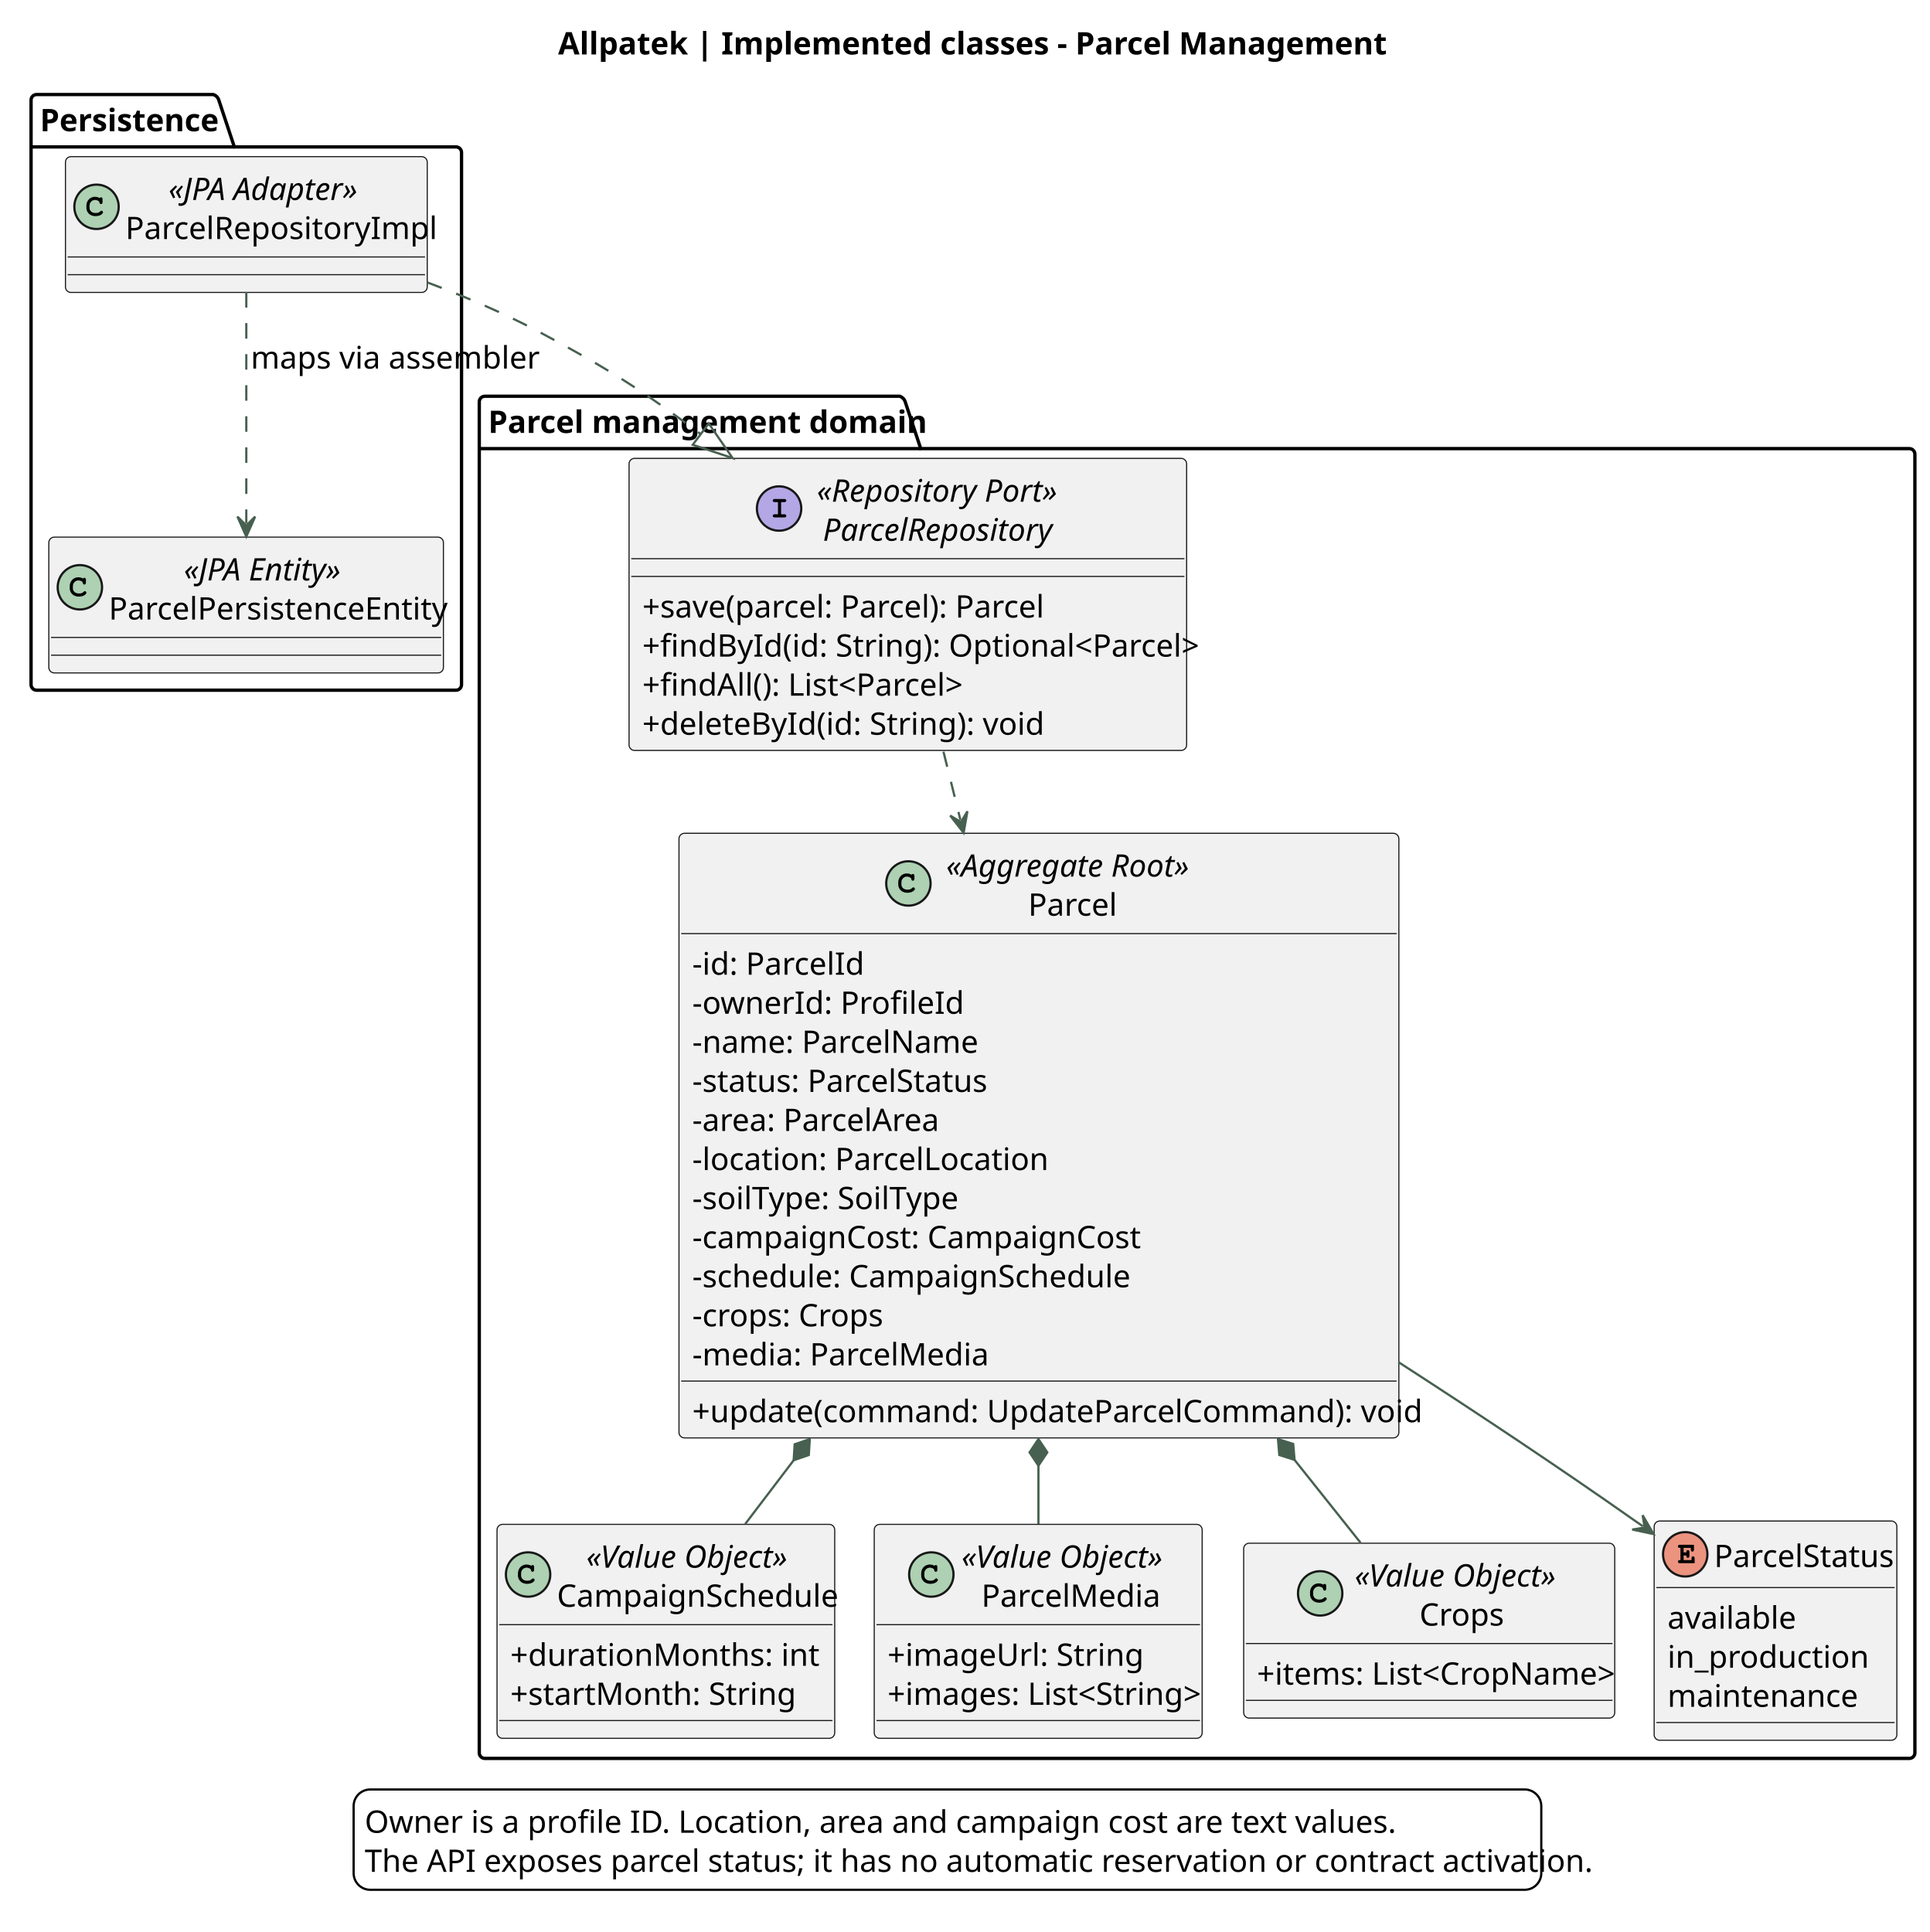
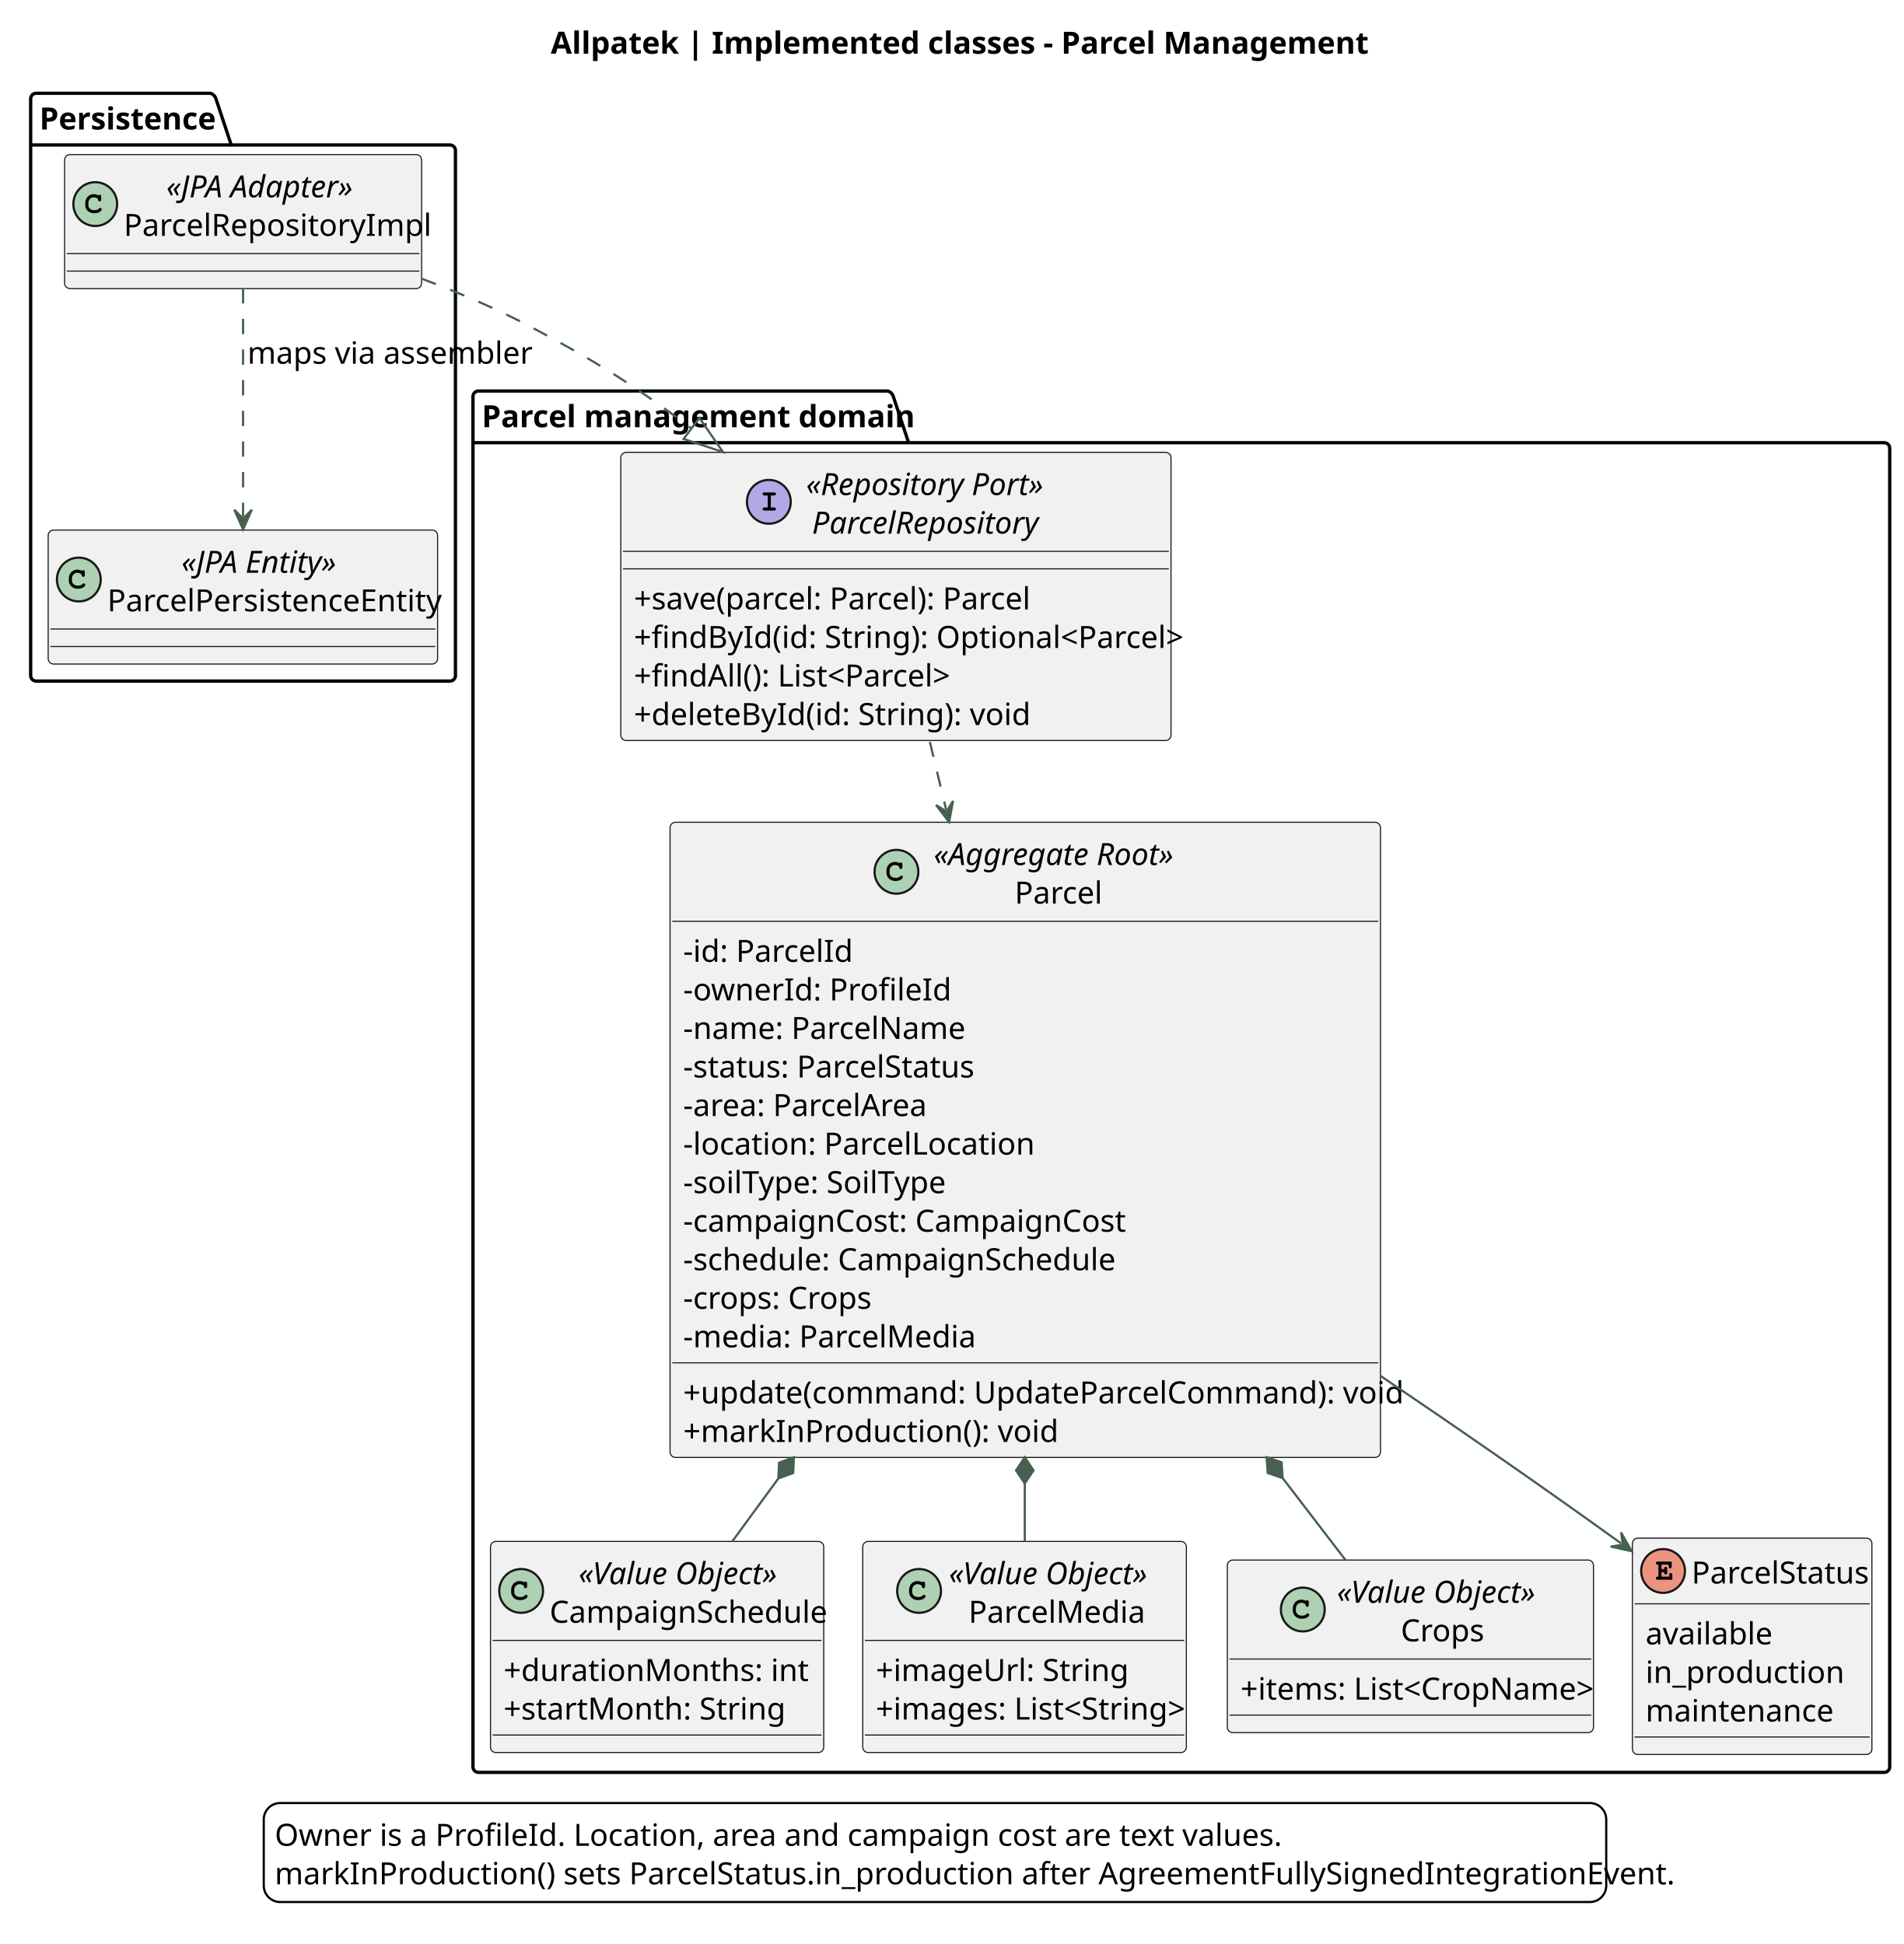
- <svg xmlns="http://www.w3.org/2000/svg" contentStyleType="text/css" data-diagram-type="CLASS" height="1270.208px" preserveAspectRatio="none" style="width:1268px;height:1270px;background:#FFFFFF;" version="1.1" viewBox="0 0 1268 1270" width="1268.75px" zoomAndPan="magnify">
+ <svg xmlns="http://www.w3.org/2000/svg" contentStyleType="text/css" data-diagram-type="CLASS" height="1295px" preserveAspectRatio="none" style="width:1268px;height:1295px;background:#FFFFFF;" version="1.1" viewBox="0 0 1268 1295" width="1268.75px" zoomAndPan="magnify">
  <defs />
  <g>
    <g class="title" data-source-line="9">
      <text fill="#000000" font-family="sans-serif" font-size="20.417" font-weight="bold" lengthAdjust="spacing" textLength="511.792" x="366.812" y="35.778">Allpatek | Implemented classes - Parcel Management</text>
    </g>
    <g class="cluster" data-qualified-name="Parcel management domain" data-source-line="12" id="ent0002">
-       <path d="M318.646,260.472 L591.283,260.472 A5.469,5.469 0 0 1 594.929,264.118 L605.137,294.902 L1254.896,294.902 A3.646,3.646 0 0 1 1258.542,298.548 L1258.542,1152.243 A3.646,3.646 0 0 1 1254.896,1155.889 L318.646,1155.889 A3.646,3.646 0 0 1 315,1152.243 L315,264.118 A3.646,3.646 0 0 1 318.646,260.472" fill="none" style="stroke:#000000;stroke-width:2.188;" />
+       <path d="M318.646,260.472 L591.283,260.472 A5.469,5.469 0 0 1 594.929,264.118 L605.137,294.902 L1254.896,294.902 A3.646,3.646 0 0 1 1258.542,298.548 L1258.542,1177.034 A3.646,3.646 0 0 1 1254.896,1180.68 L318.646,1180.68 A3.646,3.646 0 0 1 315,1177.034 L315,264.118 A3.646,3.646 0 0 1 318.646,260.472" fill="none" style="stroke:#000000;stroke-width:2.188;" />
      <line style="stroke:#000000;stroke-width:2.188;" x1="315" x2="605.137" y1="294.902" y2="294.902" />
      <text fill="#000000" font-family="sans-serif" font-size="20.417" font-weight="bold" lengthAdjust="spacing" textLength="271.179" x="320.833" y="284.583">Parcel management domain</text>
    </g>
-     <g class="cluster" data-qualified-name="Persistence" data-source-line="62" id="ent0014">
+     <g class="cluster" data-qualified-name="Persistence" data-source-line="63" id="ent0014">
      <path d="M24.062,62.139 L140.155,62.139 A5.469,5.469 0 0 1 143.801,65.784 L154.009,96.569 L299.688,96.569 A3.646,3.646 0 0 1 303.333,100.215 L303.333,450.055 A3.646,3.646 0 0 1 299.688,453.701 L24.062,453.701 A3.646,3.646 0 0 1 20.417,450.055 L20.417,65.784 A3.646,3.646 0 0 1 24.062,62.139" fill="none" style="stroke:#000000;stroke-width:2.188;" />
      <line style="stroke:#000000;stroke-width:2.188;" x1="20.417" x2="154.009" y1="96.569" y2="96.569" />
      <text fill="#000000" font-family="sans-serif" font-size="20.417" font-weight="bold" lengthAdjust="spacing" textLength="114.634" x="26.25" y="86.25">Persistence</text>
    </g>
    <g class="entity" data-qualified-name="Parcel management domain.Parcel" data-source-line="13" id="ent0003">
-       <rect fill="#F1F1F1" height="397.441" rx="3.646" ry="3.646" style="stroke:#181818;stroke-width:0.729;" width="473.137" x="446.25" y="547.764" />
+       <rect fill="#F1F1F1" height="423.122" rx="3.646" ry="3.646" style="stroke:#181818;stroke-width:0.729;" width="473.137" x="446.25" y="547.764" />
      <ellipse cx="597.039" cy="580.736" fill="#ADD1B2" rx="14.583" ry="14.583" style="stroke:#181818;stroke-width:1.458;" />
      <path d="M599.09,574.994 Q599.272,574.743 599.5,574.629 Q599.727,574.492 599.978,574.492 Q600.434,574.492 600.707,574.811 Q601.004,575.107 601.004,575.837 L601.004,577.568 Q601.004,578.32 600.707,578.639 Q600.434,578.936 599.978,578.936 Q599.568,578.936 599.317,578.708 Q599.067,578.48 598.953,577.865 Q598.884,577.432 598.679,577.204 Q598.269,576.748 597.517,576.497 Q596.788,576.224 596.059,576.224 Q595.147,576.224 594.373,576.634 Q593.598,577.021 593.005,577.933 Q592.436,578.822 592.436,580.052 L592.436,581.374 Q592.436,582.855 593.507,583.835 Q594.578,584.814 596.469,584.814 Q597.608,584.814 598.406,584.518 Q598.862,584.336 599.386,583.812 Q599.705,583.493 599.864,583.402 Q600.047,583.288 600.274,583.288 Q600.684,583.288 601.004,583.607 Q601.322,583.926 601.322,584.336 Q601.322,584.746 600.89,585.225 Q600.274,585.931 599.317,586.318 Q598.041,586.865 596.492,586.865 Q594.669,586.865 593.211,586.113 Q592.048,585.521 591.205,584.245 Q590.385,582.946 590.385,581.419 L590.385,580.029 Q590.385,578.434 591.114,577.067 Q591.866,575.677 593.188,574.925 Q594.509,574.173 595.968,574.173 Q596.856,574.173 597.631,574.378 Q598.406,574.583 599.09,574.994 Z " fill="#000000" />
      <text fill="#000000" font-family="sans-serif" font-size="20.417" font-style="italic" lengthAdjust="spacing" textLength="165.726" x="621.83" y="576.25">«Aggregate Root»</text>
      <text fill="#000000" font-family="sans-serif" font-size="20.417" lengthAdjust="spacing" textLength="57.87" x="675.758" y="601.93">Parcel</text>
      <line style="stroke:#181818;stroke-width:0.729;" x1="447.708" x2="917.928" y1="613.708" y2="613.708" />
      <text fill="#000000" font-family="sans-serif" font-size="20.417" lengthAdjust="spacing" textLength="108.932" x="455" y="640.735">-id: ParcelId</text>
      <text fill="#000000" font-family="sans-serif" font-size="20.417" lengthAdjust="spacing" textLength="165.676" x="455" y="666.416">-ownerId: ProfileId</text>
      <text fill="#000000" font-family="sans-serif" font-size="20.417" lengthAdjust="spacing" textLength="181.547" x="455" y="692.096">-name: ParcelName</text>
      <text fill="#000000" font-family="sans-serif" font-size="20.417" lengthAdjust="spacing" textLength="188.366" x="455" y="717.776">-status: ParcelStatus</text>
      <text fill="#000000" font-family="sans-serif" font-size="20.417" lengthAdjust="spacing" textLength="160.004" x="455" y="743.457">-area: ParcelArea</text>
      <text fill="#000000" font-family="sans-serif" font-size="20.417" lengthAdjust="spacing" textLength="223.577" x="455" y="769.137">-location: ParcelLocation</text>
      <text fill="#000000" font-family="sans-serif" font-size="20.417" lengthAdjust="spacing" textLength="173.601" x="455" y="794.817">-soilType: SoilType</text>
      <text fill="#000000" font-family="sans-serif" font-size="20.417" lengthAdjust="spacing" textLength="283.69" x="455" y="820.498">-campaignCost: CampaignCost</text>
      <text fill="#000000" font-family="sans-serif" font-size="20.417" lengthAdjust="spacing" textLength="278.067" x="455" y="846.178">-schedule: CampaignSchedule</text>
      <text fill="#000000" font-family="sans-serif" font-size="20.417" lengthAdjust="spacing" textLength="122.53" x="455" y="871.858">-crops: Crops</text>
      <text fill="#000000" font-family="sans-serif" font-size="20.417" lengthAdjust="spacing" textLength="187.229" x="455" y="897.539">-media: ParcelMedia</text>
      <line style="stroke:#181818;stroke-width:0.729;" x1="447.708" x2="917.928" y1="907.858" y2="907.858" />
      <text fill="#000000" font-family="sans-serif" font-size="20.417" lengthAdjust="spacing" textLength="455.637" x="455" y="934.886">+update(command: UpdateParcelCommand): void</text>
+       <text fill="#000000" font-family="sans-serif" font-size="20.417" lengthAdjust="spacing" textLength="234.323" x="455" y="960.566">+markInProduction(): void</text>
    </g>
-     <g class="entity" data-qualified-name="Parcel management domain.CampaignSchedule" data-source-line="28" id="ent0004">
-       <rect fill="#F1F1F1" height="140.638" rx="3.646" ry="3.646" style="stroke:#181818;stroke-width:0.729;" width="221.947" x="326.667" y="1002.034" />
-       <ellipse cx="347.083" cy="1035.006" fill="#ADD1B2" rx="14.583" ry="14.583" style="stroke:#181818;stroke-width:1.458;" />
-       <path d="M349.134,1029.264 Q349.316,1029.014 349.544,1028.9 Q349.772,1028.763 350.023,1028.763 Q350.478,1028.763 350.752,1029.082 Q351.048,1029.378 351.048,1030.107 L351.048,1031.839 Q351.048,1032.591 350.752,1032.91 Q350.478,1033.206 350.023,1033.206 Q349.613,1033.206 349.362,1032.978 Q349.111,1032.751 348.997,1032.135 Q348.929,1031.703 348.724,1031.475 Q348.314,1031.019 347.562,1030.768 Q346.833,1030.495 346.103,1030.495 Q345.192,1030.495 344.417,1030.905 Q343.643,1031.292 343.05,1032.204 Q342.481,1033.092 342.481,1034.323 L342.481,1035.645 Q342.481,1037.126 343.551,1038.105 Q344.622,1039.085 346.514,1039.085 Q347.653,1039.085 348.45,1038.789 Q348.906,1038.607 349.43,1038.083 Q349.749,1037.764 349.909,1037.672 Q350.091,1037.559 350.319,1037.559 Q350.729,1037.559 351.048,1037.878 Q351.367,1038.197 351.367,1038.607 Q351.367,1039.017 350.934,1039.495 Q350.319,1040.202 349.362,1040.589 Q348.086,1041.136 346.536,1041.136 Q344.714,1041.136 343.255,1040.384 Q342.093,1039.792 341.25,1038.516 Q340.43,1037.217 340.43,1035.69 L340.43,1034.3 Q340.43,1032.705 341.159,1031.338 Q341.911,1029.948 343.232,1029.196 Q344.554,1028.444 346.012,1028.444 Q346.901,1028.444 347.676,1028.649 Q348.45,1028.854 349.134,1029.264 Z " fill="#000000" />
-       <text fill="#000000" font-family="sans-serif" font-size="20.417" font-style="italic" lengthAdjust="spacing" textLength="139.607" x="385.337" y="1030.52">«Value Object»</text>
-       <text fill="#000000" font-family="sans-serif" font-size="20.417" lengthAdjust="spacing" textLength="178.197" x="366.042" y="1056.201">CampaignSchedule</text>
-       <line style="stroke:#181818;stroke-width:0.729;" x1="328.125" x2="547.156" y1="1067.978" y2="1067.978" />
-       <text fill="#000000" font-family="sans-serif" font-size="20.417" lengthAdjust="spacing" textLength="185.564" x="335.417" y="1095.006">+durationMonths: int</text>
-       <text fill="#000000" font-family="sans-serif" font-size="20.417" lengthAdjust="spacing" textLength="173.053" x="335.417" y="1120.686">+startMonth: String</text>
-       <line style="stroke:#181818;stroke-width:0.729;" x1="328.125" x2="547.156" y1="1131.006" y2="1131.006" />
+     <g class="entity" data-qualified-name="Parcel management domain.CampaignSchedule" data-source-line="29" id="ent0004">
+       <rect fill="#F1F1F1" height="140.638" rx="3.646" ry="3.646" style="stroke:#181818;stroke-width:0.729;" width="221.947" x="326.667" y="1026.826" />
+       <ellipse cx="347.083" cy="1059.798" fill="#ADD1B2" rx="14.583" ry="14.583" style="stroke:#181818;stroke-width:1.458;" />
+       <path d="M349.134,1054.056 Q349.316,1053.805 349.544,1053.691 Q349.772,1053.555 350.023,1053.555 Q350.478,1053.555 350.752,1053.874 Q351.048,1054.17 351.048,1054.899 L351.048,1056.631 Q351.048,1057.383 350.752,1057.702 Q350.478,1057.998 350.023,1057.998 Q349.613,1057.998 349.362,1057.77 Q349.111,1057.542 348.997,1056.927 Q348.929,1056.494 348.724,1056.266 Q348.314,1055.811 347.562,1055.56 Q346.833,1055.286 346.103,1055.286 Q345.192,1055.286 344.417,1055.697 Q343.643,1056.084 343.05,1056.995 Q342.481,1057.884 342.481,1059.115 L342.481,1060.436 Q342.481,1061.917 343.551,1062.897 Q344.622,1063.877 346.514,1063.877 Q347.653,1063.877 348.45,1063.581 Q348.906,1063.398 349.43,1062.874 Q349.749,1062.555 349.909,1062.464 Q350.091,1062.35 350.319,1062.35 Q350.729,1062.35 351.048,1062.669 Q351.367,1062.988 351.367,1063.398 Q351.367,1063.809 350.934,1064.287 Q350.319,1064.994 349.362,1065.381 Q348.086,1065.928 346.536,1065.928 Q344.714,1065.928 343.255,1065.176 Q342.093,1064.583 341.25,1063.307 Q340.43,1062.008 340.43,1060.482 L340.43,1059.092 Q340.43,1057.497 341.159,1056.13 Q341.911,1054.74 343.232,1053.988 Q344.554,1053.236 346.012,1053.236 Q346.901,1053.236 347.676,1053.441 Q348.45,1053.646 349.134,1054.056 Z " fill="#000000" />
+       <text fill="#000000" font-family="sans-serif" font-size="20.417" font-style="italic" lengthAdjust="spacing" textLength="139.607" x="385.337" y="1055.312">«Value Object»</text>
+       <text fill="#000000" font-family="sans-serif" font-size="20.417" lengthAdjust="spacing" textLength="178.197" x="366.042" y="1080.992">CampaignSchedule</text>
+       <line style="stroke:#181818;stroke-width:0.729;" x1="328.125" x2="547.156" y1="1092.77" y2="1092.77" />
+       <text fill="#000000" font-family="sans-serif" font-size="20.417" lengthAdjust="spacing" textLength="185.564" x="335.417" y="1119.798">+durationMonths: int</text>
+       <text fill="#000000" font-family="sans-serif" font-size="20.417" lengthAdjust="spacing" textLength="173.053" x="335.417" y="1145.478">+startMonth: String</text>
+       <line style="stroke:#181818;stroke-width:0.729;" x1="328.125" x2="547.156" y1="1155.797" y2="1155.797" />
    </g>
-     <g class="entity" data-qualified-name="Parcel management domain.ParcelMedia" data-source-line="33" id="ent0005">
-       <rect fill="#F1F1F1" height="140.638" rx="3.646" ry="3.646" style="stroke:#181818;stroke-width:0.729;" width="215.536" x="574.583" y="1002.034" />
-       <ellipse cx="612.105" cy="1035.006" fill="#ADD1B2" rx="14.583" ry="14.583" style="stroke:#181818;stroke-width:1.458;" />
-       <path d="M614.156,1029.264 Q614.338,1029.014 614.566,1028.9 Q614.794,1028.763 615.045,1028.763 Q615.501,1028.763 615.774,1029.082 Q616.07,1029.378 616.07,1030.107 L616.07,1031.839 Q616.07,1032.591 615.774,1032.91 Q615.501,1033.206 615.045,1033.206 Q614.635,1033.206 614.384,1032.978 Q614.133,1032.751 614.019,1032.135 Q613.951,1031.703 613.746,1031.475 Q613.336,1031.019 612.584,1030.768 Q611.855,1030.495 611.126,1030.495 Q610.214,1030.495 609.439,1030.905 Q608.665,1031.292 608.072,1032.204 Q607.503,1033.092 607.503,1034.323 L607.503,1035.645 Q607.503,1037.126 608.573,1038.105 Q609.644,1039.085 611.536,1039.085 Q612.675,1039.085 613.473,1038.789 Q613.928,1038.607 614.452,1038.083 Q614.771,1037.764 614.931,1037.672 Q615.113,1037.559 615.341,1037.559 Q615.751,1037.559 616.07,1037.878 Q616.389,1038.197 616.389,1038.607 Q616.389,1039.017 615.956,1039.495 Q615.341,1040.202 614.384,1040.589 Q613.108,1041.136 611.559,1041.136 Q609.736,1041.136 608.277,1040.384 Q607.115,1039.792 606.272,1038.516 Q605.452,1037.217 605.452,1035.69 L605.452,1034.3 Q605.452,1032.705 606.181,1031.338 Q606.933,1029.948 608.255,1029.196 Q609.576,1028.444 611.034,1028.444 Q611.923,1028.444 612.698,1028.649 Q613.473,1028.854 614.156,1029.264 Z " fill="#000000" />
-       <text fill="#000000" font-family="sans-serif" font-size="20.417" font-style="italic" lengthAdjust="spacing" textLength="139.607" x="631.948" y="1030.52">«Value Object»</text>
-       <text fill="#000000" font-family="sans-serif" font-size="20.417" lengthAdjust="spacing" textLength="113.478" x="645.013" y="1056.201">ParcelMedia</text>
-       <line style="stroke:#181818;stroke-width:0.729;" x1="576.042" x2="788.661" y1="1067.978" y2="1067.978" />
-       <text fill="#000000" font-family="sans-serif" font-size="20.417" lengthAdjust="spacing" textLength="158.289" x="583.333" y="1095.006">+imageUrl: String</text>
-       <text fill="#000000" font-family="sans-serif" font-size="20.417" lengthAdjust="spacing" textLength="198.036" x="583.333" y="1120.686">+images: List&lt;String&gt;</text>
-       <line style="stroke:#181818;stroke-width:0.729;" x1="576.042" x2="788.661" y1="1131.006" y2="1131.006" />
+     <g class="entity" data-qualified-name="Parcel management domain.ParcelMedia" data-source-line="34" id="ent0005">
+       <rect fill="#F1F1F1" height="140.638" rx="3.646" ry="3.646" style="stroke:#181818;stroke-width:0.729;" width="215.536" x="574.583" y="1026.826" />
+       <ellipse cx="612.105" cy="1059.798" fill="#ADD1B2" rx="14.583" ry="14.583" style="stroke:#181818;stroke-width:1.458;" />
+       <path d="M614.156,1054.056 Q614.338,1053.805 614.566,1053.691 Q614.794,1053.555 615.045,1053.555 Q615.501,1053.555 615.774,1053.874 Q616.07,1054.17 616.07,1054.899 L616.07,1056.631 Q616.07,1057.383 615.774,1057.702 Q615.501,1057.998 615.045,1057.998 Q614.635,1057.998 614.384,1057.77 Q614.133,1057.542 614.019,1056.927 Q613.951,1056.494 613.746,1056.266 Q613.336,1055.811 612.584,1055.56 Q611.855,1055.286 611.126,1055.286 Q610.214,1055.286 609.439,1055.697 Q608.665,1056.084 608.072,1056.995 Q607.503,1057.884 607.503,1059.115 L607.503,1060.436 Q607.503,1061.917 608.573,1062.897 Q609.644,1063.877 611.536,1063.877 Q612.675,1063.877 613.473,1063.581 Q613.928,1063.398 614.452,1062.874 Q614.771,1062.555 614.931,1062.464 Q615.113,1062.35 615.341,1062.35 Q615.751,1062.35 616.07,1062.669 Q616.389,1062.988 616.389,1063.398 Q616.389,1063.809 615.956,1064.287 Q615.341,1064.994 614.384,1065.381 Q613.108,1065.928 611.559,1065.928 Q609.736,1065.928 608.277,1065.176 Q607.115,1064.583 606.272,1063.307 Q605.452,1062.008 605.452,1060.482 L605.452,1059.092 Q605.452,1057.497 606.181,1056.13 Q606.933,1054.74 608.255,1053.988 Q609.576,1053.236 611.034,1053.236 Q611.923,1053.236 612.698,1053.441 Q613.473,1053.646 614.156,1054.056 Z " fill="#000000" />
+       <text fill="#000000" font-family="sans-serif" font-size="20.417" font-style="italic" lengthAdjust="spacing" textLength="139.607" x="631.948" y="1055.312">«Value Object»</text>
+       <text fill="#000000" font-family="sans-serif" font-size="20.417" lengthAdjust="spacing" textLength="113.478" x="645.013" y="1080.992">ParcelMedia</text>
+       <line style="stroke:#181818;stroke-width:0.729;" x1="576.042" x2="788.661" y1="1092.77" y2="1092.77" />
+       <text fill="#000000" font-family="sans-serif" font-size="20.417" lengthAdjust="spacing" textLength="158.289" x="583.333" y="1119.798">+imageUrl: String</text>
+       <text fill="#000000" font-family="sans-serif" font-size="20.417" lengthAdjust="spacing" textLength="198.036" x="583.333" y="1145.478">+images: List&lt;String&gt;</text>
+       <line style="stroke:#181818;stroke-width:0.729;" x1="576.042" x2="788.661" y1="1155.797" y2="1155.797" />
    </g>
-     <g class="entity" data-qualified-name="Parcel management domain.Crops" data-source-line="38" id="ent0006">
-       <rect fill="#F1F1F1" height="114.958" rx="3.646" ry="3.646" style="stroke:#181818;stroke-width:0.729;" width="243.878" x="817.396" y="1014.43" />
-       <ellipse cx="867.672" cy="1047.402" fill="#ADD1B2" rx="14.583" ry="14.583" style="stroke:#181818;stroke-width:1.458;" />
-       <path d="M869.723,1041.66 Q869.905,1041.409 870.133,1041.296 Q870.361,1041.159 870.611,1041.159 Q871.067,1041.159 871.341,1041.478 Q871.637,1041.774 871.637,1042.503 L871.637,1044.235 Q871.637,1044.987 871.341,1045.306 Q871.067,1045.602 870.611,1045.602 Q870.201,1045.602 869.951,1045.374 Q869.7,1045.147 869.586,1044.531 Q869.518,1044.098 869.312,1043.87 Q868.902,1043.415 868.15,1043.164 Q867.421,1042.891 866.692,1042.891 Q865.781,1042.891 865.006,1043.301 Q864.231,1043.688 863.639,1044.6 Q863.069,1045.488 863.069,1046.719 L863.069,1048.04 Q863.069,1049.522 864.14,1050.501 Q865.211,1051.481 867.102,1051.481 Q868.241,1051.481 869.039,1051.185 Q869.495,1051.003 870.019,1050.478 Q870.338,1050.159 870.497,1050.068 Q870.68,1049.954 870.908,1049.954 Q871.318,1049.954 871.637,1050.273 Q871.956,1050.592 871.956,1051.003 Q871.956,1051.413 871.523,1051.891 Q870.908,1052.598 869.951,1052.985 Q868.674,1053.532 867.125,1053.532 Q865.302,1053.532 863.844,1052.78 Q862.682,1052.188 861.838,1050.911 Q861.018,1049.613 861.018,1048.086 L861.018,1046.696 Q861.018,1045.101 861.747,1043.734 Q862.499,1042.344 863.821,1041.592 Q865.143,1040.84 866.601,1040.84 Q867.49,1040.84 868.264,1041.045 Q869.039,1041.25 869.723,1041.66 Z " fill="#000000" />
-       <text fill="#000000" font-family="sans-serif" font-size="20.417" font-style="italic" lengthAdjust="spacing" textLength="139.607" x="890.349" y="1042.916">«Value Object»</text>
-       <text fill="#000000" font-family="sans-serif" font-size="20.417" lengthAdjust="spacing" textLength="54.461" x="932.922" y="1068.597">Crops</text>
-       <line style="stroke:#181818;stroke-width:0.729;" x1="818.854" x2="1059.815" y1="1080.374" y2="1080.374" />
-       <text fill="#000000" font-family="sans-serif" font-size="20.417" lengthAdjust="spacing" textLength="226.378" x="826.146" y="1107.402">+items: List&lt;CropName&gt;</text>
-       <line style="stroke:#181818;stroke-width:0.729;" x1="818.854" x2="1059.815" y1="1117.721" y2="1117.721" />
+     <g class="entity" data-qualified-name="Parcel management domain.Crops" data-source-line="39" id="ent0006">
+       <rect fill="#F1F1F1" height="114.958" rx="3.646" ry="3.646" style="stroke:#181818;stroke-width:0.729;" width="243.878" x="817.396" y="1039.222" />
+       <ellipse cx="867.672" cy="1072.194" fill="#ADD1B2" rx="14.583" ry="14.583" style="stroke:#181818;stroke-width:1.458;" />
+       <path d="M869.723,1066.452 Q869.905,1066.201 870.133,1066.087 Q870.361,1065.95 870.611,1065.95 Q871.067,1065.95 871.341,1066.27 Q871.637,1066.566 871.637,1067.295 L871.637,1069.027 Q871.637,1069.779 871.341,1070.098 Q871.067,1070.394 870.611,1070.394 Q870.201,1070.394 869.951,1070.166 Q869.7,1069.938 869.586,1069.323 Q869.518,1068.89 869.312,1068.662 Q868.902,1068.206 868.15,1067.956 Q867.421,1067.682 866.692,1067.682 Q865.781,1067.682 865.006,1068.092 Q864.231,1068.48 863.639,1069.391 Q863.069,1070.28 863.069,1071.51 L863.069,1072.832 Q863.069,1074.313 864.14,1075.293 Q865.211,1076.273 867.102,1076.273 Q868.241,1076.273 869.039,1075.977 Q869.495,1075.794 870.019,1075.27 Q870.338,1074.951 870.497,1074.86 Q870.68,1074.746 870.908,1074.746 Q871.318,1074.746 871.637,1075.065 Q871.956,1075.384 871.956,1075.794 Q871.956,1076.204 871.523,1076.683 Q870.908,1077.389 869.951,1077.777 Q868.674,1078.324 867.125,1078.324 Q865.302,1078.324 863.844,1077.572 Q862.682,1076.979 861.838,1075.703 Q861.018,1074.404 861.018,1072.878 L861.018,1071.488 Q861.018,1069.893 861.747,1068.525 Q862.499,1067.135 863.821,1066.383 Q865.143,1065.631 866.601,1065.631 Q867.49,1065.631 868.264,1065.837 Q869.039,1066.042 869.723,1066.452 Z " fill="#000000" />
+       <text fill="#000000" font-family="sans-serif" font-size="20.417" font-style="italic" lengthAdjust="spacing" textLength="139.607" x="890.349" y="1067.708">«Value Object»</text>
+       <text fill="#000000" font-family="sans-serif" font-size="20.417" lengthAdjust="spacing" textLength="54.461" x="932.922" y="1093.388">Crops</text>
+       <line style="stroke:#181818;stroke-width:0.729;" x1="818.854" x2="1059.815" y1="1105.166" y2="1105.166" />
+       <text fill="#000000" font-family="sans-serif" font-size="20.417" lengthAdjust="spacing" textLength="226.378" x="826.146" y="1132.194">+items: List&lt;CropName&gt;</text>
+       <line style="stroke:#181818;stroke-width:0.729;" x1="818.854" x2="1059.815" y1="1142.513" y2="1142.513" />
    </g>
-     <g class="entity" data-qualified-name="Parcel management domain.ParcelStatus" data-source-line="42" id="ent0007">
-       <rect fill="#F1F1F1" height="144.124" rx="3.646" ry="3.646" style="stroke:#181818;stroke-width:0.729;" width="159.501" x="1087.188" y="999.847" />
-       <ellipse cx="1107.604" cy="1021.722" fill="#EB937F" rx="14.583" ry="14.583" style="stroke:#181818;stroke-width:1.458;" />
-       <path d="M1106.533,1022.519 L1106.533,1025.505 L1111.751,1025.505 L1111.751,1024.411 Q1111.751,1023.659 1112.025,1023.363 Q1112.321,1023.044 1112.777,1023.044 Q1113.21,1023.044 1113.483,1023.363 Q1113.779,1023.659 1113.779,1024.411 L1113.779,1027.555 L1104.163,1027.555 Q1103.434,1027.555 1103.115,1027.282 Q1102.796,1026.986 1102.796,1026.53 Q1102.796,1026.074 1103.115,1025.801 Q1103.434,1025.505 1104.163,1025.505 L1104.482,1025.505 L1104.482,1017.506 L1104.163,1017.506 Q1103.434,1017.506 1103.115,1017.233 Q1102.796,1016.937 1102.796,1016.481 Q1102.796,1016.025 1103.115,1015.752 Q1103.434,1015.456 1104.163,1015.456 L1113.346,1015.479 L1113.346,1018.577 Q1113.346,1019.307 1113.05,1019.626 Q1112.777,1019.945 1112.321,1019.945 Q1111.865,1019.945 1111.569,1019.648 Q1111.296,1019.329 1111.296,1018.577 L1111.296,1017.506 L1106.533,1017.506 L1106.533,1020.469 L1108.333,1020.469 Q1108.333,1019.671 1108.47,1019.443 Q1108.789,1018.942 1109.359,1018.942 Q1109.792,1018.942 1110.065,1019.261 Q1110.361,1019.58 1110.361,1020.309 L1110.361,1022.679 Q1110.361,1023.34 1110.202,1023.568 Q1109.883,1024.046 1109.359,1024.046 Q1108.789,1024.046 1108.47,1023.545 Q1108.333,1023.317 1108.333,1022.519 L1106.533,1022.519 Z " fill="#000000" />
-       <text fill="#000000" font-family="sans-serif" font-size="20.417" lengthAdjust="spacing" textLength="115.751" x="1126.562" y="1030.076">ParcelStatus</text>
-       <line style="stroke:#181818;stroke-width:0.729;" x1="1088.646" x2="1245.23" y1="1043.597" y2="1043.597" />
-       <text fill="#000000" font-family="sans-serif" font-size="20.417" lengthAdjust="spacing" textLength="80.59" x="1095.938" y="1070.625">available</text>
-       <text fill="#000000" font-family="sans-serif" font-size="20.417" lengthAdjust="spacing" textLength="122.59" x="1095.938" y="1096.305">in_production</text>
-       <text fill="#000000" font-family="sans-serif" font-size="20.417" lengthAdjust="spacing" textLength="116.907" x="1095.938" y="1121.985">maintenance</text>
-       <line style="stroke:#181818;stroke-width:0.729;" x1="1088.646" x2="1245.23" y1="1132.305" y2="1132.305" />
+     <g class="entity" data-qualified-name="Parcel management domain.ParcelStatus" data-source-line="43" id="ent0007">
+       <rect fill="#F1F1F1" height="144.124" rx="3.646" ry="3.646" style="stroke:#181818;stroke-width:0.729;" width="159.501" x="1087.188" y="1024.639" />
+       <ellipse cx="1107.604" cy="1046.514" fill="#EB937F" rx="14.583" ry="14.583" style="stroke:#181818;stroke-width:1.458;" />
+       <path d="M1106.533,1047.311 L1106.533,1050.296 L1111.751,1050.296 L1111.751,1049.203 Q1111.751,1048.45 1112.025,1048.154 Q1112.321,1047.835 1112.777,1047.835 Q1113.21,1047.835 1113.483,1048.154 Q1113.779,1048.45 1113.779,1049.203 L1113.779,1052.347 L1104.163,1052.347 Q1103.434,1052.347 1103.115,1052.074 Q1102.796,1051.777 1102.796,1051.322 Q1102.796,1050.866 1103.115,1050.592 Q1103.434,1050.296 1104.163,1050.296 L1104.482,1050.296 L1104.482,1042.298 L1104.163,1042.298 Q1103.434,1042.298 1103.115,1042.025 Q1102.796,1041.728 1102.796,1041.273 Q1102.796,1040.817 1103.115,1040.544 Q1103.434,1040.247 1104.163,1040.247 L1113.346,1040.27 L1113.346,1043.369 Q1113.346,1044.098 1113.05,1044.417 Q1112.777,1044.736 1112.321,1044.736 Q1111.865,1044.736 1111.569,1044.44 Q1111.296,1044.121 1111.296,1043.369 L1111.296,1042.298 L1106.533,1042.298 L1106.533,1045.26 L1108.333,1045.26 Q1108.333,1044.463 1108.47,1044.235 Q1108.789,1043.734 1109.359,1043.734 Q1109.792,1043.734 1110.065,1044.053 Q1110.361,1044.372 1110.361,1045.101 L1110.361,1047.471 Q1110.361,1048.131 1110.202,1048.359 Q1109.883,1048.838 1109.359,1048.838 Q1108.789,1048.838 1108.47,1048.337 Q1108.333,1048.109 1108.333,1047.311 L1106.533,1047.311 Z " fill="#000000" />
+       <text fill="#000000" font-family="sans-serif" font-size="20.417" lengthAdjust="spacing" textLength="115.751" x="1126.562" y="1054.868">ParcelStatus</text>
+       <line style="stroke:#181818;stroke-width:0.729;" x1="1088.646" x2="1245.23" y1="1068.389" y2="1068.389" />
+       <text fill="#000000" font-family="sans-serif" font-size="20.417" lengthAdjust="spacing" textLength="80.59" x="1095.938" y="1095.416">available</text>
+       <text fill="#000000" font-family="sans-serif" font-size="20.417" lengthAdjust="spacing" textLength="122.59" x="1095.938" y="1121.097">in_production</text>
+       <text fill="#000000" font-family="sans-serif" font-size="20.417" lengthAdjust="spacing" textLength="116.907" x="1095.938" y="1146.777">maintenance</text>
+       <line style="stroke:#181818;stroke-width:0.729;" x1="1088.646" x2="1245.23" y1="1157.096" y2="1157.096" />
    </g>
-     <g class="entity" data-qualified-name="Parcel management domain.ParcelRepository" data-source-line="48" id="ent0008">
+     <g class="entity" data-qualified-name="Parcel management domain.ParcelRepository" data-source-line="49" id="ent0008">
      <rect fill="#F1F1F1" height="191.999" rx="3.646" ry="3.646" style="stroke:#181818;stroke-width:0.729;" width="366.467" x="413.438" y="301.305" />
      <ellipse cx="512.048" cy="334.277" fill="#B4A7E5" rx="14.583" ry="14.583" style="stroke:#181818;stroke-width:1.458;" />
      <path d="M513.37,330.062 L513.37,338.06 L515.42,338.06 Q516.172,338.06 516.469,338.356 Q516.788,338.63 516.788,339.085 Q516.788,339.541 516.469,339.837 Q516.172,340.111 515.42,340.111 L509.245,340.111 Q508.516,340.111 508.197,339.837 Q507.901,339.541 507.901,339.085 Q507.901,338.63 508.197,338.356 Q508.516,338.06 509.245,338.06 L511.319,338.06 L511.319,330.062 L509.245,330.062 Q508.516,330.062 508.197,329.788 Q507.901,329.492 507.901,329.036 Q507.901,328.581 508.197,328.307 Q508.516,328.011 509.245,328.011 L515.42,328.034 Q516.172,328.034 516.469,328.307 Q516.788,328.581 516.788,329.036 Q516.788,329.492 516.469,329.788 Q516.172,330.062 515.42,330.062 L513.37,330.062 Z " fill="#000000" />
      <text fill="#000000" font-family="sans-serif" font-size="20.417" font-style="italic" lengthAdjust="spacing" textLength="163.413" x="536.84" y="329.791">«Repository Port»</text>
      <text fill="#000000" font-family="sans-serif" font-size="20.417" font-style="italic" lengthAdjust="spacing" textLength="155.458" x="540.817" y="355.472">ParcelRepository</text>
      <line style="stroke:#181818;stroke-width:0.729;" x1="414.896" x2="778.447" y1="367.249" y2="367.249" />
      <line style="stroke:#181818;stroke-width:0.729;" x1="414.896" x2="778.447" y1="378.916" y2="378.916" />
      <text fill="#000000" font-family="sans-serif" font-size="20.417" lengthAdjust="spacing" textLength="262.685" x="422.188" y="405.944">+save(parcel: Parcel): Parcel</text>
      <text fill="#000000" font-family="sans-serif" font-size="20.417" lengthAdjust="spacing" textLength="348.967" x="422.188" y="431.624">+findById(id: String): Optional&lt;Parcel&gt;</text>
      <text fill="#000000" font-family="sans-serif" font-size="20.417" lengthAdjust="spacing" textLength="205.961" x="422.188" y="457.304">+findAll(): List&lt;Parcel&gt;</text>
      <text fill="#000000" font-family="sans-serif" font-size="20.417" lengthAdjust="spacing" textLength="251.37" x="422.188" y="482.985">+deleteById(id: String): void</text>
    </g>
-     <g class="entity" data-qualified-name="Persistence.ParcelRepositoryImpl" data-source-line="63" id="ent0015">
+     <g class="entity" data-qualified-name="Persistence.ParcelRepositoryImpl" data-source-line="64" id="ent0015">
      <rect fill="#F1F1F1" height="89.277" rx="3.646" ry="3.646" style="stroke:#181818;stroke-width:0.729;" width="237.778" x="43.021" y="102.972" />
      <ellipse cx="63.438" cy="135.944" fill="#ADD1B2" rx="14.583" ry="14.583" style="stroke:#181818;stroke-width:1.458;" />
      <path d="M65.488,130.202 Q65.671,129.951 65.898,129.837 Q66.126,129.701 66.377,129.701 Q66.833,129.701 67.106,130.019 Q67.402,130.316 67.402,131.045 L67.402,132.777 Q67.402,133.529 67.106,133.848 Q66.833,134.144 66.377,134.144 Q65.967,134.144 65.716,133.916 Q65.466,133.688 65.352,133.073 Q65.283,132.64 65.078,132.412 Q64.668,131.956 63.916,131.706 Q63.187,131.432 62.458,131.432 Q61.546,131.432 60.772,131.842 Q59.997,132.23 59.404,133.141 Q58.835,134.03 58.835,135.26 L58.835,136.582 Q58.835,138.063 59.906,139.043 Q60.977,140.023 62.868,140.023 Q64.007,140.023 64.805,139.727 Q65.26,139.544 65.784,139.02 Q66.103,138.701 66.263,138.61 Q66.445,138.496 66.673,138.496 Q67.083,138.496 67.402,138.815 Q67.721,139.134 67.721,139.544 Q67.721,139.954 67.288,140.433 Q66.673,141.139 65.716,141.527 Q64.44,142.074 62.891,142.074 Q61.068,142.074 59.609,141.322 Q58.447,140.729 57.604,139.453 Q56.784,138.154 56.784,136.628 L56.784,135.238 Q56.784,133.643 57.513,132.275 Q58.265,130.885 59.587,130.133 Q60.908,129.381 62.367,129.381 Q63.255,129.381 64.03,129.587 Q64.805,129.792 65.488,130.202 Z " fill="#000000" />
      <text fill="#000000" font-family="sans-serif" font-size="20.417" font-style="italic" lengthAdjust="spacing" textLength="137.334" x="110.743" y="131.458">«JPA Adapter»</text>
      <text fill="#000000" font-family="sans-serif" font-size="20.417" lengthAdjust="spacing" textLength="194.028" x="82.396" y="157.138">ParcelRepositoryImpl</text>
      <line style="stroke:#181818;stroke-width:0.729;" x1="44.479" x2="279.341" y1="168.916" y2="168.916" />
      <line style="stroke:#181818;stroke-width:0.729;" x1="44.479" x2="279.341" y1="180.583" y2="180.583" />
    </g>
-     <g class="entity" data-qualified-name="Persistence.ParcelPersistenceEntity" data-source-line="64" id="ent0016">
+     <g class="entity" data-qualified-name="Persistence.ParcelPersistenceEntity" data-source-line="65" id="ent0016">
      <rect fill="#F1F1F1" height="89.277" rx="3.646" ry="3.646" style="stroke:#181818;stroke-width:0.729;" width="259.351" x="32.083" y="353.076" />
      <ellipse cx="52.5" cy="386.048" fill="#ADD1B2" rx="14.583" ry="14.583" style="stroke:#181818;stroke-width:1.458;" />
      <path d="M54.551,380.306 Q54.733,380.055 54.961,379.941 Q55.189,379.805 55.44,379.805 Q55.895,379.805 56.169,380.124 Q56.465,380.42 56.465,381.149 L56.465,382.881 Q56.465,383.633 56.169,383.952 Q55.895,384.248 55.44,384.248 Q55.029,384.248 54.779,384.02 Q54.528,383.792 54.414,383.177 Q54.346,382.744 54.141,382.516 Q53.73,382.06 52.978,381.81 Q52.249,381.536 51.52,381.536 Q50.609,381.536 49.834,381.947 Q49.059,382.334 48.467,383.245 Q47.897,384.134 47.897,385.365 L47.897,386.686 Q47.897,388.167 48.968,389.147 Q50.039,390.127 51.93,390.127 Q53.07,390.127 53.867,389.831 Q54.323,389.648 54.847,389.124 Q55.166,388.805 55.325,388.714 Q55.508,388.6 55.736,388.6 Q56.146,388.6 56.465,388.919 Q56.784,389.238 56.784,389.648 Q56.784,390.059 56.351,390.537 Q55.736,391.243 54.779,391.631 Q53.503,392.178 51.953,392.178 Q50.13,392.178 48.672,391.426 Q47.51,390.833 46.667,389.557 Q45.846,388.259 45.846,386.732 L45.846,385.342 Q45.846,383.747 46.575,382.38 Q47.328,380.99 48.649,380.238 Q49.971,379.486 51.429,379.486 Q52.318,379.486 53.092,379.691 Q53.867,379.896 54.551,380.306 Z " fill="#000000" />
      <text fill="#000000" font-family="sans-serif" font-size="20.417" font-style="italic" lengthAdjust="spacing" textLength="116.887" x="120.815" y="381.562">«JPA Entity»</text>
      <text fill="#000000" font-family="sans-serif" font-size="20.417" lengthAdjust="spacing" textLength="215.601" x="71.458" y="407.242">ParcelPersistenceEntity</text>
      <line style="stroke:#181818;stroke-width:0.729;" x1="33.542" x2="289.976" y1="419.02" y2="419.02" />
      <line style="stroke:#181818;stroke-width:0.729;" x1="33.542" x2="289.976" y1="430.687" y2="430.687" />
    </g>
    <g class="link" data-entity-1="ent0003" data-entity-2="ent0004" data-link-type="composition" id="lnk9">
-       <polygon fill="#476050" points="532.223,945.97,522.284,949.405,521.633,959.901,531.572,956.466,532.223,945.97" style="stroke:#476050;stroke-width:1.458;" />
-       <path d="M521.633,959.901 C506.577,979.707 502.703,984.803 489.805,1001.77" fill="none" style="stroke:#476050;stroke-width:1.458;" />
+       <polygon fill="#476050" points="528.729,970.743,518.854,974.357,518.392,984.864,528.268,981.249,528.729,970.743" style="stroke:#476050;stroke-width:1.458;" />
+       <path d="M518.392,984.864 C503.779,1004.827 500.138,1009.799 487.708,1026.781" fill="none" style="stroke:#476050;stroke-width:1.458;" />
    </g>
    <g class="link" data-entity-1="ent0003" data-entity-2="ent0005" data-link-type="composition" id="lnk10">
-       <polygon fill="#476050" points="682.5,945.97,676.667,954.72,682.5,963.47,688.333,954.72,682.5,945.97" style="stroke:#476050;stroke-width:1.458;" />
-       <path d="M682.5,963.47 C682.5,983.275 682.5,984.803 682.5,1001.77" fill="none" style="stroke:#476050;stroke-width:1.458;" />
+       <polygon fill="#476050" points="682.5,970.743,676.667,979.493,682.5,988.243,688.333,979.493,682.5,970.743" style="stroke:#476050;stroke-width:1.458;" />
+       <path d="M682.5,988.243 C682.5,1008.206 682.5,1009.799 682.5,1026.781" fill="none" style="stroke:#476050;stroke-width:1.458;" />
    </g>
    <g class="link" data-entity-1="ent0003" data-entity-2="ent0006" data-link-type="composition" id="lnk11">
-       <polygon fill="#476050" points="839.933,945.97,840.821,956.448,850.835,959.659,849.947,949.181,839.933,945.97" style="stroke:#476050;stroke-width:1.458;" />
-       <path d="M850.835,959.659 C870.55,984.416 878.397,994.269 894.181,1014.089" fill="none" style="stroke:#476050;stroke-width:1.458;" />
+       <polygon fill="#476050" points="843.593,970.743,844.289,981.236,854.243,984.629,853.547,974.136,843.593,970.743" style="stroke:#476050;stroke-width:1.458;" />
+       <path d="M854.243,984.629 C873.38,1009.583 880.825,1019.292 896.016,1039.101" fill="none" style="stroke:#476050;stroke-width:1.458;" />
    </g>
    <g class="link" data-entity-1="ent0003" data-entity-2="ent0007" data-link-type="dependency" id="lnk12">
-       <polygon fill="#476050" points="1086.798,1008.445,1079.617,996.006,1080.902,1004.155,1072.753,1005.44,1086.798,1008.445" style="stroke:#476050;stroke-width:1.458;" />
-       <path d="M919.085,895.358 C970.946,928.879 1025.165,964.929 1074.792,999.847 C1078.743,1002.627 1075.685,1000.359 1079.722,1003.297" fill="none" style="stroke:#476050;stroke-width:1.458;" />
+       <polygon fill="#476050" points="1086.722,1033.344,1079.627,1020.855,1080.855,1029.013,1072.698,1030.241,1086.722,1033.344" style="stroke:#476050;stroke-width:1.458;" />
+       <path d="M919.107,916.337 C970.84,951.354 1025.001,988.777 1074.792,1024.639 C1078.712,1027.462 1075.665,1025.181 1079.682,1028.147" fill="none" style="stroke:#476050;stroke-width:1.458;" />
    </g>
    <g class="link" data-entity-1="ent0008" data-entity-2="ent0003" data-link-type="dependency" id="lnk13">
-       <polygon fill="#476050" points="633.333,547.449,635.83,533.305,631.575,540.373,624.507,536.118,633.333,547.449" style="stroke:#476050;stroke-width:1.458;" />
-       <path d="M620.083,494.115 C624.262,510.937 626.641,520.51 631.223,538.958" fill="none" style="stroke:#476050;stroke-width:1.458;stroke-dasharray:10.208,10.208;" />
+       <polygon fill="#476050" points="632.108,547.656,634.72,533.533,630.408,540.566,623.375,536.254,632.108,547.656" style="stroke:#476050;stroke-width:1.458;" />
+       <path d="M619.29,494.21 C623.323,511.024 625.621,520.606 630.068,539.148" fill="none" style="stroke:#476050;stroke-width:1.458;stroke-dasharray:10.208,10.208;" />
    </g>
    <g class="link" data-entity-1="ent0015" data-entity-2="ent0016" data-link-type="dependency" id="lnk17">
      <polygon fill="#476050" points="161.875,352.704,167.708,339.579,161.875,345.413,156.042,339.579,161.875,352.704" style="stroke:#476050;stroke-width:1.458;" />
      <path d="M161.875,191.966 C161.875,237.059 161.875,298.736 161.875,343.954" fill="none" style="stroke:#476050;stroke-width:1.458;stroke-dasharray:10.208,10.208;" />
      <text fill="#000000" font-family="sans-serif" font-size="20.417" lengthAdjust="spacing" textLength="181.547" x="164.792" y="242.291">maps via assembler</text>
    </g>
    <g class="link" data-entity-1="ent0015" data-entity-2="ent0008" data-link-type="extension" id="lnk18">
      <polygon fill="none" points="481.532,301.149,465.799,278.387,455.289,292.38,481.532,301.149" style="stroke:#476050;stroke-width:1.458;" />
      <path d="M280.757,185.611 C305.659,194.966 331.336,205.903 354.375,218.18 C398.104,241.483 421.727,256.226 460.544,285.383" fill="none" style="stroke:#476050;stroke-width:1.458;stroke-dasharray:10.208,10.208;" />
    </g>
-     <g class="legend" data-source-line="70">
-       <rect fill="none" height="65.944" rx="10.938" ry="10.938" style="stroke:#000000;stroke-width:1.458;" width="780.587" x="232.415" y="1176.305" />
-       <text fill="#000000" font-family="sans-serif" font-size="20.417" lengthAdjust="spacing" textLength="646.863" x="239.706" y="1204.791">Owner is a profile ID. Location, area and campaign cost are text values.</text>
-       <text fill="#000000" font-family="sans-serif" font-size="20.417" lengthAdjust="spacing" textLength="766.004" x="239.706" y="1230.472">The API exposes parcel status; it has no automatic reservation or contract activation.</text>
+     <g class="legend" data-source-line="71">
+       <rect fill="none" height="65.944" rx="10.938" ry="10.938" style="stroke:#000000;stroke-width:1.458;" width="894.095" x="175.661" y="1201.097" />
+       <text fill="#000000" font-family="sans-serif" font-size="20.417" lengthAdjust="spacing" textLength="640.064" x="182.952" y="1229.583">Owner is a ProfileId. Location, area and campaign cost are text values.</text>
+       <text fill="#000000" font-family="sans-serif" font-size="20.417" lengthAdjust="spacing" textLength="879.512" x="182.952" y="1255.263">markInProduction() sets ParcelStatus.in_production after AgreementFullySignedIntegrationEvent.</text>
    </g>
  </g>
</svg>
